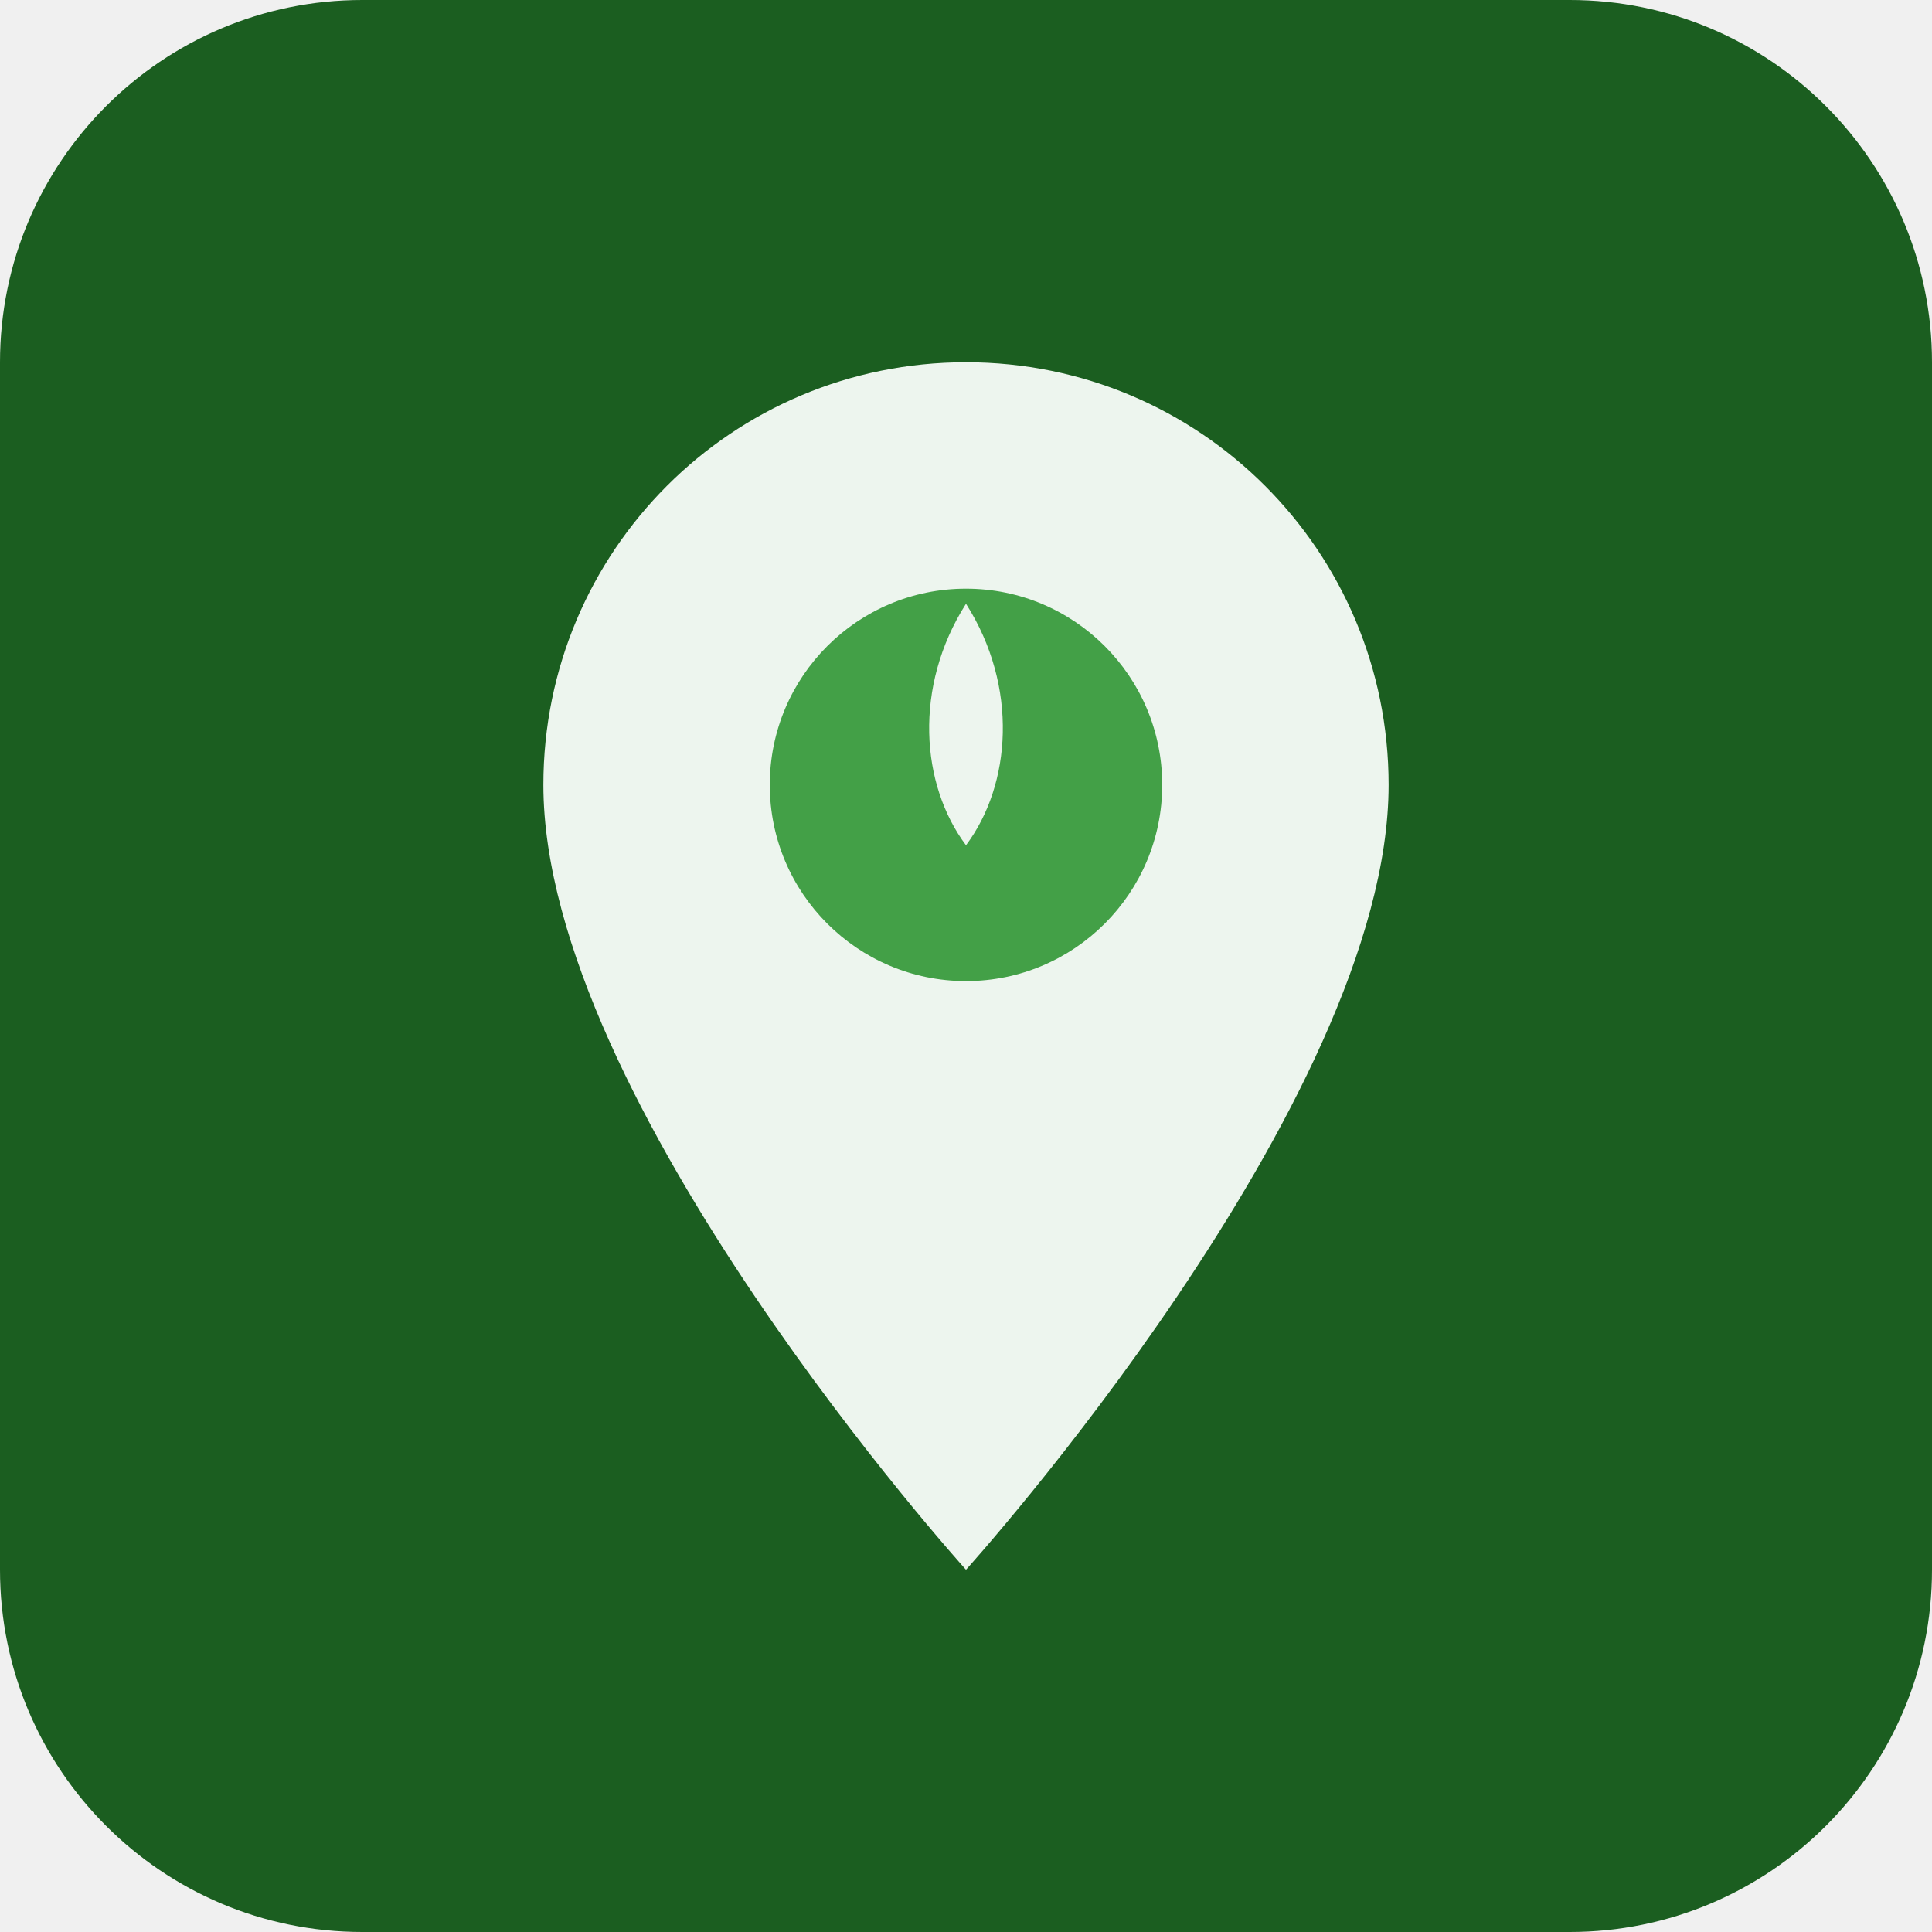
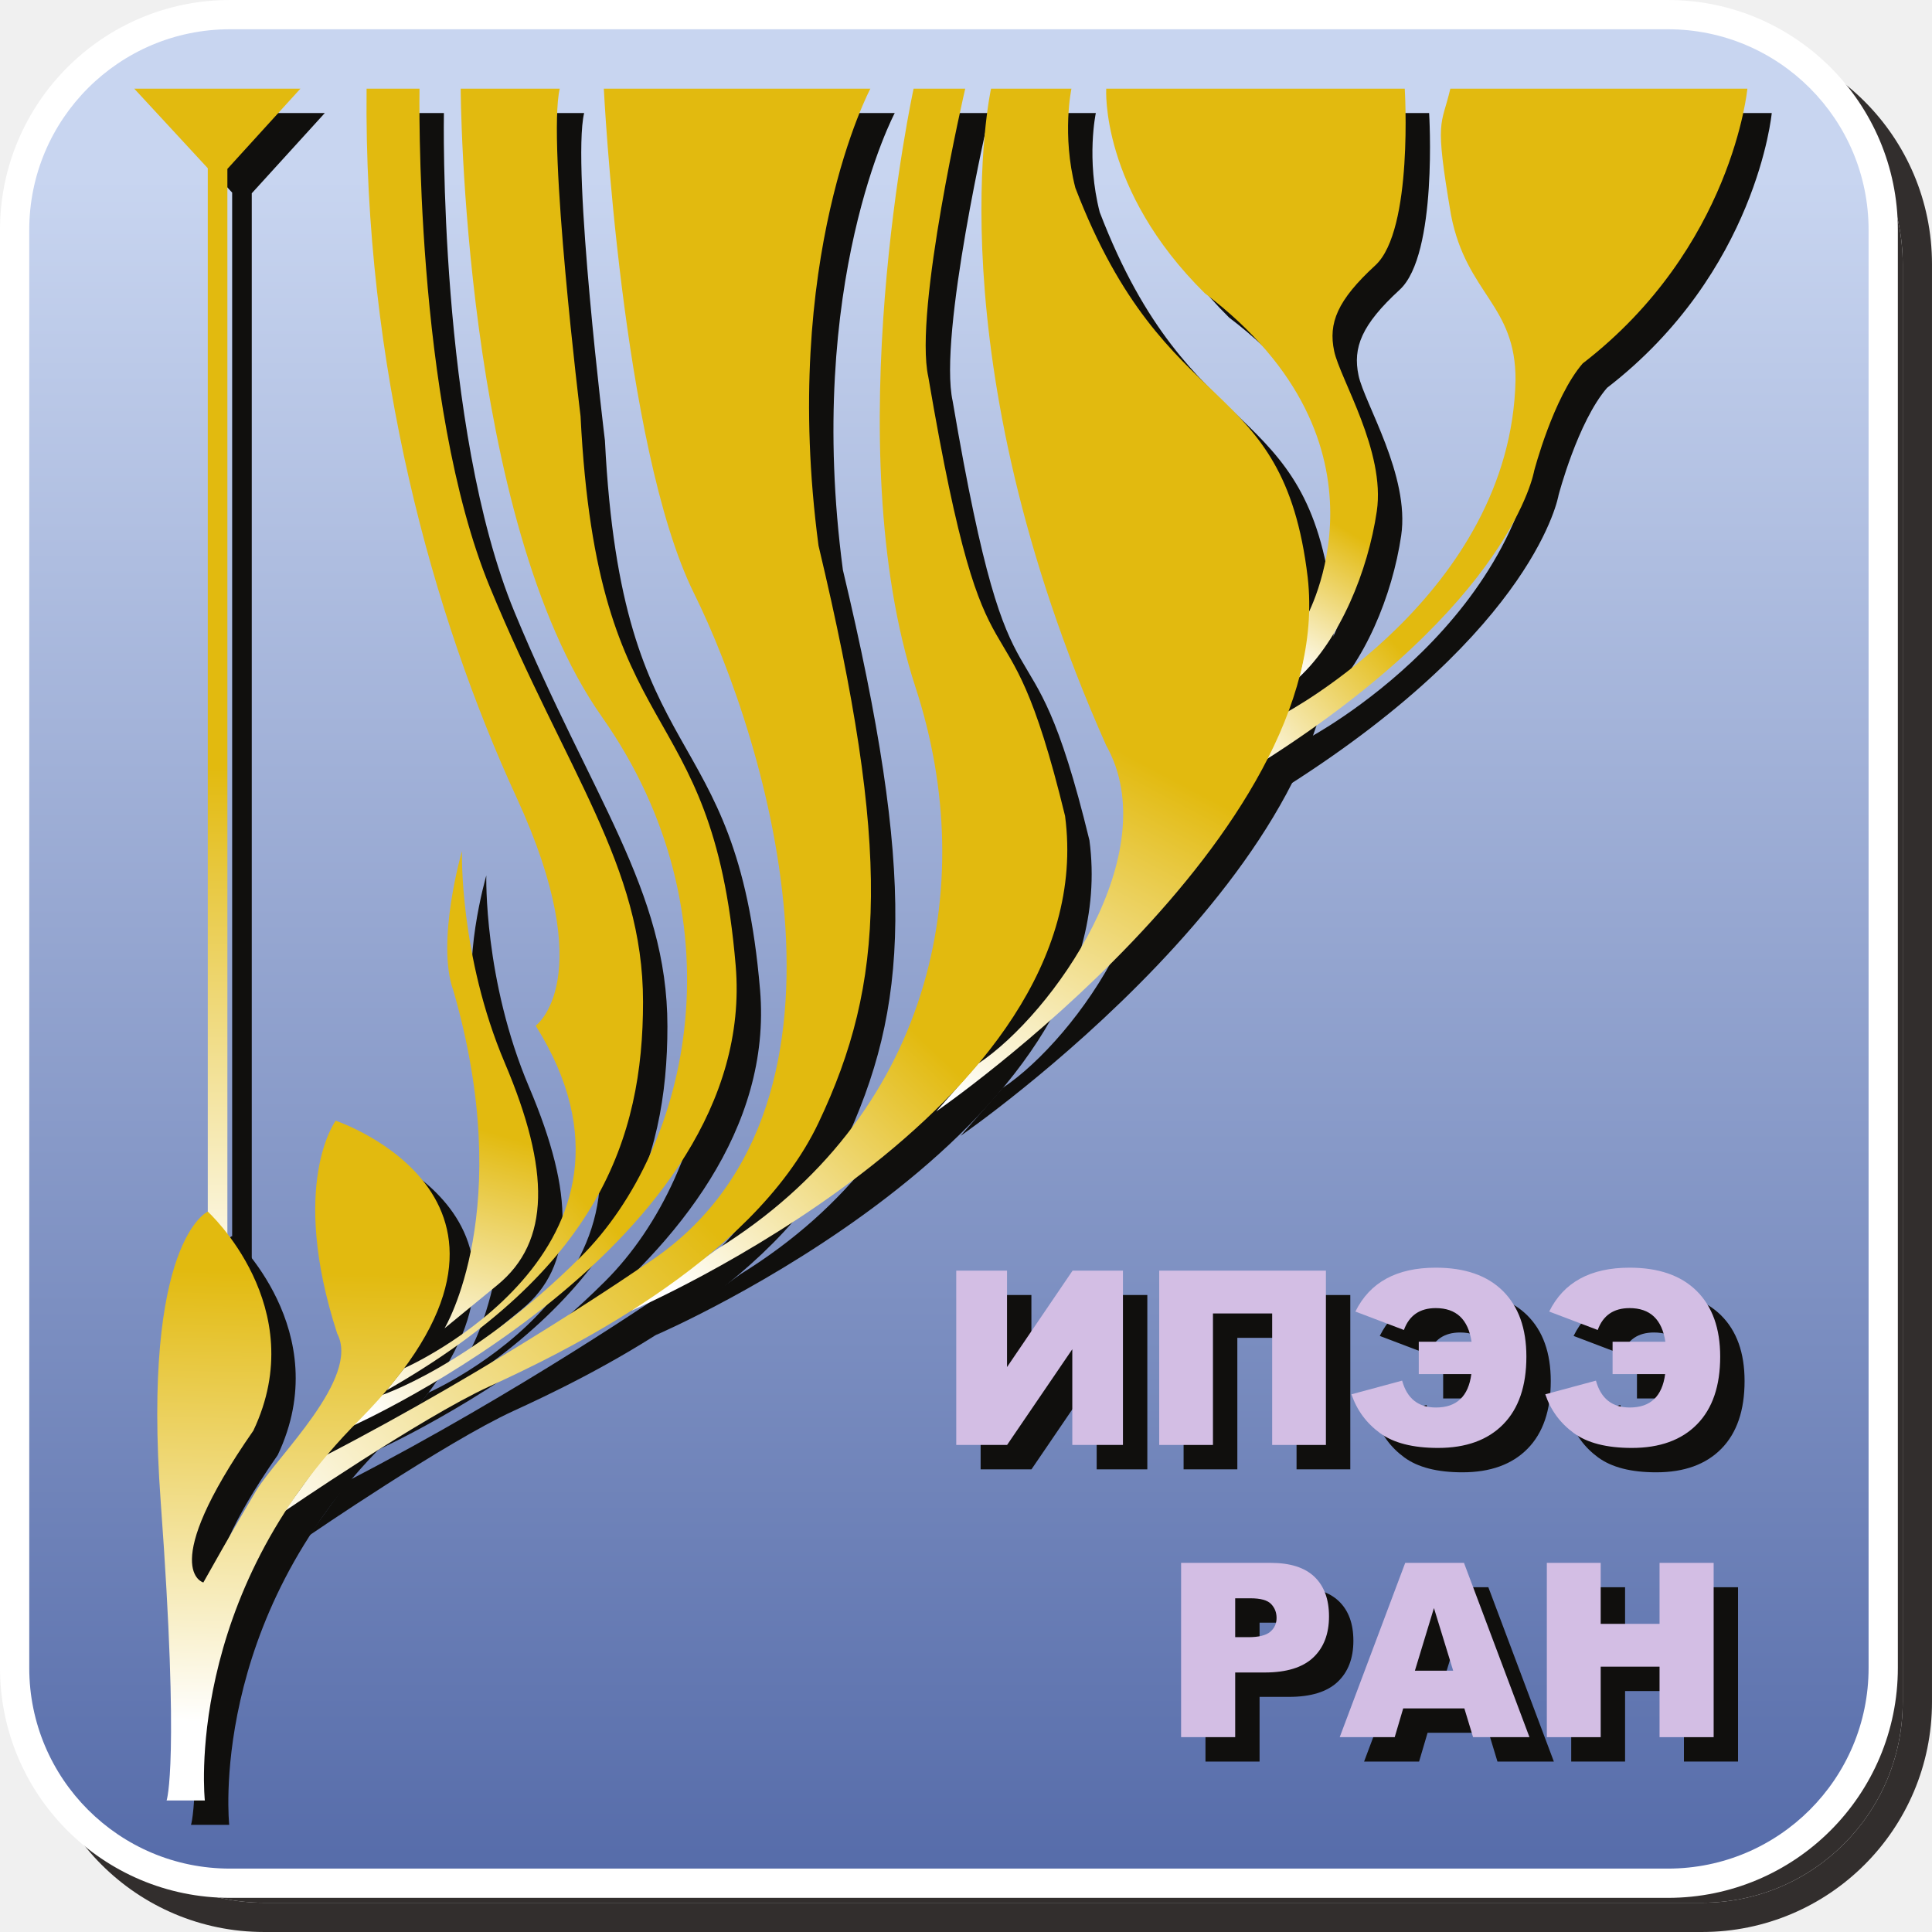
- <svg xmlns="http://www.w3.org/2000/svg" viewBox="0 0 512 512" width="512" height="512">
-   <rect width="512" height="512" rx="96" fill="#1b5e20" />
-   <path d="M256 96c-62 0-112 50-112 112 0 84 112 208 112 208s112-124 112-208c0-62-50-112-112-112z" fill="#edf5ee" />
-   <circle cx="256" cy="208" r="52" fill="#43a047" />
-   <path d="M256 160c-14 22-12 48 0 64 12-16 14-42 0-64z" fill="#edf5ee" />
+ <svg xmlns="http://www.w3.org/2000/svg" version="1.1" id="svg2" xml:space="preserve" width="528.28" height="528.28" viewBox="0 0 528.28 528.28">
+   <defs id="defs6">
+     <clipPath clipPathUnits="userSpaceOnUse" id="clipPath22">
+       <path d="M 3420.45,100.012 H 471.625 c -243.902,0 -441.629,197.707 -441.629,441.617 V 3490.46 c 0,243.9 197.727,441.62 441.629,441.62 H 3420.45 c 243.91,0 441.62,-197.72 441.62,-441.62 V 541.629 c 0,-243.91 -197.71,-441.617 -441.62,-441.617 z" id="path20" />
+     </clipPath>
+     <linearGradient x1="0" y1="0" x2="1" y2="0" gradientUnits="userSpaceOnUse" gradientTransform="matrix(0,-3799.93,-3799.93,0,1946.04,3916.92)" spreadMethod="pad" id="linearGradient30">
+       <stop style="stop-opacity:1;stop-color:#c8d5f0" offset="0" id="stop24" />
+       <stop style="stop-opacity:1;stop-color:#c8d5f0" offset="0.089" id="stop26" />
+       <stop style="stop-opacity:1;stop-color:#556ba9" offset="1" id="stop28" />
+     </linearGradient>
+     <clipPath clipPathUnits="userSpaceOnUse" id="clipPath62">
+       <path d="M 426.102,1477.34 V 3617.13 L 275.32,3780.27 H 616.086 L 466.316,3615.68 V 1400.36 Z" id="path60" />
+     </clipPath>
+     <linearGradient x1="0" y1="0" x2="1" y2="0" gradientUnits="userSpaceOnUse" gradientTransform="matrix(0,1101.81,1101.81,0,445.702,1286.66)" spreadMethod="pad" id="linearGradient68">
+       <stop style="stop-opacity:1;stop-color:#ffffff" offset="0" id="stop64" />
+       <stop style="stop-opacity:1;stop-color:#e2ba0f" offset="1" id="stop66" />
+     </linearGradient>
+     <clipPath clipPathUnits="userSpaceOnUse" id="clipPath78">
+       <path d="m 2633.54,2498.51 c 0,0 464.9,245.41 474.46,683.6 1.04,155.37 -100.53,176.55 -132.19,338.62 -34.68,202.33 -19.61,181.15 -1.51,259.54 h 609.16 c 0,0 -30.16,-326.27 -337.75,-563.56 -60.32,-69.91 -99.52,-220.33 -99.52,-220.33 0,0 -45.23,-271.18 -554.87,-595.33 z" id="path76" />
+     </clipPath>
+     <linearGradient x1="0" y1="0" x2="1" y2="0" gradientUnits="userSpaceOnUse" gradientTransform="matrix(300.551,276.177,276.177,-300.551,2313.55,2635.68)" spreadMethod="pad" id="linearGradient84">
+       <stop style="stop-opacity:1;stop-color:#ffffff" offset="0" id="stop80" />
+       <stop style="stop-opacity:1;stop-color:#e2ba0f" offset="1" id="stop82" />
+     </linearGradient>
+     <clipPath clipPathUnits="userSpaceOnUse" id="clipPath94">
+       <path d="m 2677.76,2694.13 c 0,0 203.05,355.22 -207.06,666.66 -215.3,212.83 -202.05,419.48 -202.05,419.48 h 612.16 c 0,0 18.1,-290.25 -60.3,-362.29 -78.41,-72.03 -96.5,-118.64 -84.44,-175.84 12.06,-57.2 105.54,-205.51 87.45,-328.38 -18.09,-122.88 -75.39,-262.71 -159.83,-341.1 0,0 20.1,68.5 14.07,121.47 z" id="path92" />
+     </clipPath>
+     <linearGradient x1="0" y1="0" x2="1" y2="0" gradientUnits="userSpaceOnUse" gradientTransform="matrix(156.998,267.476,267.476,-156.998,2260.11,2809.55)" spreadMethod="pad" id="linearGradient100">
+       <stop style="stop-opacity:1;stop-color:#ffffff" offset="0" id="stop96" />
+       <stop style="stop-opacity:1;stop-color:#e2ba0f" offset="1" id="stop98" />
+     </linearGradient>
+     <clipPath clipPathUnits="userSpaceOnUse" id="clipPath110">
+       <path d="m 1919.96,1682.78 c 0,0 822.14,567.14 761.83,1095.39 -50.44,422.86 -289.5,311.43 -476.48,798.71 -28.15,109.46 -8.02,203.39 -8.02,203.39 h -164.88 c 0,0 -120.93,-544.48 236.07,-1346.73 123.81,-220.33 -109.41,-550.84 -262.19,-652.53 z" id="path108" />
+     </clipPath>
+     <linearGradient x1="0" y1="0" x2="1" y2="0" gradientUnits="userSpaceOnUse" gradientTransform="matrix(368.689,702.818,702.818,-368.689,1667.46,1856.72)" spreadMethod="pad" id="linearGradient116">
+       <stop style="stop-opacity:1;stop-color:#ffffff" offset="0" id="stop112" />
+       <stop style="stop-opacity:1;stop-color:#e2ba0f" offset="1" id="stop114" />
+     </linearGradient>
+     <clipPath clipPathUnits="userSpaceOnUse" id="clipPath126">
+       <path d="m 1294.2,1273.81 c 0,0 968.96,416.29 890.01,1014.96 -127.67,524.7 -155.8,168.77 -280.45,900.41 -30.16,135.59 75.7,591.09 75.7,591.09 H 1873.6 c 0,0 -158.79,-730.43 4.03,-1228.09 134.69,-411.71 29.07,-882.19 -408.13,-1152.51 z" id="path124" />
+     </clipPath>
+     <linearGradient x1="0" y1="0" x2="1" y2="0" gradientUnits="userSpaceOnUse" gradientTransform="matrix(499.665,523.744,523.744,-499.665,943.878,1734.35)" spreadMethod="pad" id="linearGradient132">
+       <stop style="stop-opacity:1;stop-color:#ffffff" offset="0" id="stop128" />
+       <stop style="stop-opacity:1;stop-color:#e2ba0f" offset="1" id="stop130" />
+     </linearGradient>
+     <clipPath clipPathUnits="userSpaceOnUse" id="clipPath142">
+       <path d="m 582.535,862.148 c 0,0 281.844,192.912 420.565,256.472 138.72,63.56 538.78,252.8 675.5,540.94 136.69,288.12 150.03,554.03 0,1183.57 -78.41,590.4 106.32,937.14 106.32,937.14 h -546.6 c 0,0 36.16,-734.45 184.94,-1034.95 148.78,-300.49 386,-1068.8 -104.54,-1379.52 0,0 -301.18,-207.84 -654.009,-390.038 z" id="path140" />
+     </clipPath>
+     <linearGradient x1="0" y1="0" x2="1" y2="0" gradientUnits="userSpaceOnUse" gradientTransform="matrix(789.422,780.135,780.135,-789.422,44.7642,1295.26)" spreadMethod="pad" id="linearGradient148">
+       <stop style="stop-opacity:1;stop-color:#ffffff" offset="0" id="stop144" />
+       <stop style="stop-opacity:1;stop-color:#e2ba0f" offset="1" id="stop146" />
+     </linearGradient>
+     <clipPath clipPathUnits="userSpaceOnUse" id="clipPath158">
+       <path d="m 722.008,1037.46 c 0,0 834.952,373.01 786.702,944.57 -48.25,571.56 -283.45,431.73 -318.13,1126.64 0,0 -68.72,561.43 -42.66,671.6 H 944.789 c 0,0 3.016,-881.35 289.501,-1288.12 286.48,-406.77 183.97,-881.34 -43.71,-1108.03 C 962.883,1157.43 778.176,1099.43 778.176,1099.43 Z" id="path156" />
+     </clipPath>
+     <linearGradient x1="0" y1="0" x2="1" y2="0" gradientUnits="userSpaceOnUse" gradientTransform="matrix(479.615,408.561,408.561,-479.615,146.77,1777.39)" spreadMethod="pad" id="linearGradient164">
+       <stop style="stop-opacity:1;stop-color:#ffffff" offset="0" id="stop160" />
+       <stop style="stop-opacity:1;stop-color:#e2ba0f" offset="1" id="stop162" />
+     </linearGradient>
+     <clipPath clipPathUnits="userSpaceOnUse" id="clipPath174">
+       <path d="m 828.992,1156.22 c 0,0 556.078,244.85 269.598,702.47 0,0 132.68,94.66 -39.21,467.87 -171.888,373.22 -313.626,883.8 -307.591,1453.71 h 108.559 c 0,0 -12.059,-644.06 144.752,-1023.29 156.81,-379.23 313.62,-569.91 313.62,-849.56 0,-279.66 -91.64,-548.72 -525.892,-796.6 z" id="path172" />
+     </clipPath>
+     <linearGradient x1="0" y1="0" x2="1" y2="0" gradientUnits="userSpaceOnUse" gradientTransform="matrix(461.579,393.197,393.197,-461.579,99.6946,1853.8)" spreadMethod="pad" id="linearGradient180">
+       <stop style="stop-opacity:1;stop-color:#ffffff" offset="0" id="stop176" />
+       <stop style="stop-opacity:1;stop-color:#e2ba0f" offset="1" id="stop178" />
+     </linearGradient>
+     <clipPath clipPathUnits="userSpaceOnUse" id="clipPath190">
+       <path d="m 911.613,1237.94 c 0,0 147.767,243.64 18.098,692.78 -36.188,99.58 17.598,286.02 17.598,286.02 0,0 -5.723,-213.98 87.851,-434.32 93.58,-220.33 93.58,-366.52 -14.98,-455.5 -108.567,-88.98 -108.567,-88.98 -108.567,-88.98 z" id="path188" />
+     </clipPath>
+     <linearGradient x1="0" y1="0" x2="1" y2="0" gradientUnits="userSpaceOnUse" gradientTransform="matrix(136.008,476.027,476.027,-136.008,834.032,1174.54)" spreadMethod="pad" id="linearGradient196">
+       <stop style="stop-opacity:1;stop-color:#ffffff" offset="0" id="stop192" />
+       <stop style="stop-opacity:1;stop-color:#e2ba0f" offset="1" id="stop194" />
+     </linearGradient>
+     <clipPath clipPathUnits="userSpaceOnUse" id="clipPath206">
+       <path d="m 420.07,269.73 c 0,0 -45.234,418.43 316.641,780.11 443.789,448.8 -48.25,613.94 -48.25,613.94 0,0 -96.5,-129.24 3.016,-436.44 C 739.723,1136.25 567.836,975.23 525.617,905.32 483.395,835.398 417.004,716.762 417.004,716.762 c 0,0 -96.449,25.418 102.578,311.428 120.625,254.24 -93.48,449.15 -93.48,449.15 0,0 -135.704,-59.32 -96.5,-595.328 C 368.805,346 341.664,269.73 341.664,269.73 Z" id="path204" />
+     </clipPath>
+     <linearGradient x1="0" y1="0" x2="1" y2="0" gradientUnits="userSpaceOnUse" gradientTransform="matrix(25.4757,925.586,925.586,-25.4757,600.004,426.28)" spreadMethod="pad" id="linearGradient212">
+       <stop style="stop-opacity:1;stop-color:#ffffff" offset="0" id="stop208" />
+       <stop style="stop-opacity:1;stop-color:#e2ba0f" offset="1" id="stop210" />
+     </linearGradient>
+   </defs>
+   <g id="g8" transform="matrix(1.333333,0,0,-1.333333,0,528.28)">
+     <g id="g10" transform="scale(0.1)">
+       <path d="m 3490.45,30.012 v 30 H 541.625 C 427.863,60.02 325.145,106.031 250.563,180.57 176.023,255.148 130.012,357.859 129.996,471.629 V 3420.46 c 0.016,113.76 46.027,216.47 120.567,291.06 74.582,74.53 177.3,120.55 291.062,120.56 H 3490.45 c 113.77,-0.01 216.48,-46.03 291.06,-120.56 74.54,-74.59 120.55,-177.3 120.56,-291.06 V 471.629 C 3902.06,357.859 3856.05,255.148 3781.51,180.57 3706.93,106.031 3604.22,60.02 3490.45,60.012 v -30 0" style="fill:#322e2d;fill-opacity:1;fill-rule:nonzero;stroke:none" id="path12" />
+       <path d="m 3490.51,0.012 c -0.02,0 -0.04,0 -0.06,0 V 30.012 v 30 c 113.77,0.008 216.48,46.019 291.06,120.558 74.54,74.578 120.55,177.289 120.56,291.059 V 3420.46 c -0.01,113.76 -46.02,216.47 -120.56,291.06 -74.58,74.53 -177.29,120.55 -291.06,120.56 H 541.625 c -113.762,-0.01 -216.48,-46.03 -291.062,-120.56 -74.54,-74.59 -120.551,-177.3 -120.567,-291.06 V 471.629 C 130.012,357.859 176.023,255.148 250.563,180.57 325.145,106.031 427.863,60.02 541.625,60.012 H 3490.45 v -30 V 0.012 H 541.625 C 411.484,-0.012 293.387,52.84 208.133,138.141 122.836,223.391 69.981,341.492 69.996,471.629 V 3420.46 c -0.016,130.14 52.84,248.23 138.137,333.49 85.246,85.28 203.308,138.13 333.433,138.13 0.016,0 0.043,0 0.059,0 H 3490.45 c 130.14,0.02 248.24,-52.83 333.49,-138.13 85.3,-85.26 138.15,-203.35 138.13,-333.49 V 471.629 C 3962.09,341.492 3909.24,223.391 3823.94,138.141 3738.7,52.852 3620.63,0.012 3490.51,0.012" style="fill:#322e2d;fill-opacity:1;fill-rule:nonzero;stroke:none" id="path14" />
+       <g id="g16">
+         <g id="g18" clip-path="url(#clipPath22)">
+           <path d="M 3420.45,100.012 H 471.625 c -243.902,0 -441.629,197.707 -441.629,441.617 V 3490.46 c 0,243.9 197.727,441.62 441.629,441.62 H 3420.45 c 243.91,0 441.62,-197.72 441.62,-441.62 V 541.629 c 0,-243.91 -197.71,-441.617 -441.62,-441.617" style="fill:url(#linearGradient30);fill-opacity:1;fill-rule:nonzero;stroke:none" id="path32" />
+         </g>
+       </g>
+       <path d="m 3420.45,100.012 v 30 H 471.625 C 357.863,130.02 255.145,176.031 180.559,250.57 106.023,325.148 60.012,427.859 59.996,541.629 V 3490.46 c 0.016,113.76 46.027,216.47 120.567,291.06 74.582,74.53 177.3,120.55 291.062,120.56 H 3420.45 c 113.77,-0.01 216.48,-46.03 291.06,-120.56 74.54,-74.59 120.55,-177.3 120.56,-291.06 V 541.629 C 3832.06,427.859 3786.05,325.148 3711.51,250.57 3636.93,176.031 3534.22,130.02 3420.45,130.012 v -30 -30 c 130.14,-0.023 248.24,52.828 333.49,138.129 85.3,85.25 138.15,203.351 138.13,333.488 V 3490.46 c 0.02,130.14 -52.83,248.23 -138.13,333.49 -85.25,85.3 -203.35,138.15 -333.49,138.13 v 0 H 471.625 v 0 C 341.484,3962.1 223.387,3909.25 138.133,3823.95 52.832,3738.69 -0.016,3620.6 -0.004,3490.46 v 0 -2948.831 0 C -0.016,411.492 52.832,293.391 138.137,208.141 223.387,122.84 341.484,69.988 471.625,70.012 H 3420.45 v 30" style="fill:#ffffff;fill-opacity:1;fill-rule:nonzero;stroke:none" id="path34" />
+       <path d="M 476.102,1427.34 V 3567.13 L 325.32,3730.27 H 666.086 L 516.316,3565.68 V 1350.36 l -40.214,76.98" style="fill:#100f0d;fill-opacity:1;fill-rule:nonzero;stroke:none" id="path36" />
+       <path d="m 2683.54,2448.51 c 0,0 464.9,245.41 474.46,683.6 1.04,155.37 -100.53,176.55 -132.19,338.62 -34.68,202.33 -19.61,181.15 -1.51,259.54 h 609.16 c 0,0 -30.16,-326.27 -337.75,-563.56 -60.32,-69.91 -99.52,-220.33 -99.52,-220.33 0,0 -45.23,-271.18 -554.87,-595.33 l 42.22,97.46" style="fill:#100f0d;fill-opacity:1;fill-rule:nonzero;stroke:none" id="path38" />
+       <path d="m 2727.76,2644.13 c 0,0 203.05,355.22 -207.06,666.66 -215.3,212.83 -202.05,419.48 -202.05,419.48 h 612.16 c 0,0 18.1,-290.25 -60.3,-362.29 -78.41,-72.03 -96.5,-118.64 -84.44,-175.84 12.06,-57.2 105.54,-205.51 87.45,-328.38 -18.09,-122.88 -75.39,-262.71 -159.83,-341.1 0,0 20.1,68.5 14.07,121.47" style="fill:#100f0d;fill-opacity:1;fill-rule:nonzero;stroke:none" id="path40" />
+       <path d="m 1969.96,1632.78 c 0,0 822.14,567.14 761.83,1095.39 -50.44,422.86 -289.5,311.43 -476.48,798.71 -28.15,109.46 -8.02,203.39 -8.02,203.39 h -164.88 c 0,0 -120.92,-544.48 236.07,-1346.73 123.81,-220.33 -109.41,-550.84 -262.19,-652.53 l -86.33,-98.23" style="fill:#100f0d;fill-opacity:1;fill-rule:nonzero;stroke:none" id="path42" />
+       <path d="m 1344.2,1223.81 c 0,0 968.96,416.29 890.01,1014.96 -127.67,524.7 -155.8,168.77 -280.45,900.41 -30.16,135.59 75.7,591.09 75.7,591.09 H 1923.6 c 0,0 -158.79,-730.43 4.03,-1228.09 134.69,-411.71 29.07,-882.19 -408.13,-1152.51 l -175.3,-125.86" style="fill:#100f0d;fill-opacity:1;fill-rule:nonzero;stroke:none" id="path44" />
+       <path d="m 632.535,812.148 c 0,0 281.844,192.912 420.565,256.472 138.72,63.56 538.78,252.8 675.5,540.94 136.69,288.12 150.03,554.03 0,1183.57 -78.41,590.4 106.32,937.14 106.32,937.14 h -546.6 c 0,0 36.16,-734.45 184.94,-1034.95 148.78,-300.49 386,-1068.8 -104.54,-1379.52 0,0 -301.18,-207.84 -654.009,-390.038 L 632.535,812.148" style="fill:#100f0d;fill-opacity:1;fill-rule:nonzero;stroke:none" id="path46" />
+       <path d="m 772.008,987.461 c 0,0 834.952,373.009 786.702,944.569 -48.25,571.56 -283.45,431.73 -318.13,1126.64 0,0 -68.72,561.43 -42.66,671.6 H 994.789 c 0,0 3.016,-881.35 289.501,-1288.12 286.48,-406.77 183.97,-881.34 -43.71,-1108.03 -227.7,-226.69 -412.404,-284.69 -412.404,-284.69 l -56.168,-61.969" style="fill:#100f0d;fill-opacity:1;fill-rule:nonzero;stroke:none" id="path48" />
+       <path d="m 878.992,1106.22 c 0,0 556.078,244.85 269.598,702.47 0,0 132.68,94.66 -39.21,467.87 -171.888,373.22 -313.626,883.8 -307.591,1453.71 h 108.559 c 0,0 -12.059,-644.06 144.752,-1023.29 156.81,-379.23 313.62,-569.91 313.62,-849.56 0,-279.66 -91.64,-548.72 -525.892,-796.6 l 36.164,45.4" style="fill:#100f0d;fill-opacity:1;fill-rule:nonzero;stroke:none" id="path50" />
+       <path d="m 961.613,1187.94 c 0,0 147.767,243.64 18.098,692.78 -36.188,99.58 17.598,286.02 17.598,286.02 0,0 -5.723,-213.99 87.851,-434.32 93.58,-220.33 93.58,-366.52 -14.98,-455.5 -108.567,-88.98 -108.567,-88.98 -108.567,-88.98" style="fill:#100f0d;fill-opacity:1;fill-rule:nonzero;stroke:none" id="path52" />
+       <path d="m 470.07,219.73 c 0,0 -45.234,418.43 316.641,780.11 443.789,448.8 -48.25,613.94 -48.25,613.94 0,0 -96.5,-129.24 3.016,-436.44 C 789.723,1086.25 617.836,925.23 575.617,855.32 533.395,785.398 467.004,666.762 467.004,666.762 c 0,0 -96.449,25.418 102.578,311.429 120.625,254.239 -93.48,449.149 -93.48,449.149 0,0 -135.704,-59.32 -96.5,-595.328 C 418.805,296 391.664,219.73 391.664,219.73 h 78.406" style="fill:#100f0d;fill-opacity:1;fill-rule:nonzero;stroke:none" id="path54" />
+       <g id="g56">
+         <g id="g58" clip-path="url(#clipPath62)">
+           <path d="M 426.102,1477.34 V 3617.13 L 275.32,3780.27 H 616.086 L 466.316,3615.68 V 1400.36 l -40.214,76.98" style="fill:url(#linearGradient68);fill-opacity:1;fill-rule:nonzero;stroke:none" id="path70" />
+         </g>
+       </g>
+       <g id="g72">
+         <g id="g74" clip-path="url(#clipPath78)">
+           <path d="m 2633.54,2498.51 c 0,0 464.9,245.41 474.46,683.6 1.04,155.37 -100.53,176.55 -132.19,338.62 -34.68,202.33 -19.61,181.15 -1.51,259.54 h 609.16 c 0,0 -30.16,-326.27 -337.75,-563.56 -60.32,-69.91 -99.52,-220.33 -99.52,-220.33 0,0 -45.23,-271.18 -554.87,-595.33 l 42.22,97.46" style="fill:url(#linearGradient84);fill-opacity:1;fill-rule:nonzero;stroke:none" id="path86" />
+         </g>
+       </g>
+       <g id="g88">
+         <g id="g90" clip-path="url(#clipPath94)">
+           <path d="m 2677.76,2694.13 c 0,0 203.05,355.22 -207.06,666.66 -215.3,212.83 -202.05,419.48 -202.05,419.48 h 612.16 c 0,0 18.1,-290.25 -60.3,-362.29 -78.41,-72.03 -96.5,-118.64 -84.44,-175.84 12.06,-57.2 105.54,-205.51 87.45,-328.38 -18.09,-122.88 -75.39,-262.71 -159.83,-341.1 0,0 20.1,68.5 14.07,121.47" style="fill:url(#linearGradient100);fill-opacity:1;fill-rule:nonzero;stroke:none" id="path102" />
+         </g>
+       </g>
+       <g id="g104">
+         <g id="g106" clip-path="url(#clipPath110)">
+           <path d="m 1919.96,1682.78 c 0,0 822.14,567.14 761.83,1095.39 -50.44,422.86 -289.5,311.43 -476.48,798.71 -28.15,109.46 -8.02,203.39 -8.02,203.39 h -164.88 c 0,0 -120.93,-544.48 236.07,-1346.73 123.81,-220.33 -109.41,-550.84 -262.19,-652.53 l -86.33,-98.23" style="fill:url(#linearGradient116);fill-opacity:1;fill-rule:nonzero;stroke:none" id="path118" />
+         </g>
+       </g>
+       <g id="g120">
+         <g id="g122" clip-path="url(#clipPath126)">
+           <path d="m 1294.2,1273.81 c 0,0 968.96,416.29 890.01,1014.96 -127.67,524.7 -155.8,168.77 -280.45,900.41 -30.16,135.59 75.7,591.09 75.7,591.09 H 1873.6 c 0,0 -158.79,-730.43 4.03,-1228.09 134.69,-411.71 29.07,-882.19 -408.13,-1152.51 l -175.3,-125.86" style="fill:url(#linearGradient132);fill-opacity:1;fill-rule:nonzero;stroke:none" id="path134" />
+         </g>
+       </g>
+       <g id="g136">
+         <g id="g138" clip-path="url(#clipPath142)">
+           <path d="m 582.535,862.148 c 0,0 281.844,192.912 420.565,256.472 138.72,63.56 538.78,252.8 675.5,540.94 136.69,288.12 150.03,554.03 0,1183.57 -78.41,590.4 106.32,937.14 106.32,937.14 h -546.6 c 0,0 36.16,-734.45 184.94,-1034.95 148.78,-300.49 386,-1068.8 -104.54,-1379.52 0,0 -301.18,-207.84 -654.009,-390.038 L 582.535,862.148" style="fill:url(#linearGradient148);fill-opacity:1;fill-rule:nonzero;stroke:none" id="path150" />
+         </g>
+       </g>
+       <g id="g152">
+         <g id="g154" clip-path="url(#clipPath158)">
+           <path d="m 722.008,1037.46 c 0,0 834.952,373.01 786.702,944.57 -48.25,571.56 -283.45,431.73 -318.13,1126.64 0,0 -68.72,561.43 -42.66,671.6 H 944.789 c 0,0 3.016,-881.35 289.501,-1288.12 286.48,-406.77 183.97,-881.34 -43.71,-1108.03 C 962.883,1157.43 778.176,1099.43 778.176,1099.43 l -56.168,-61.97" style="fill:url(#linearGradient164);fill-opacity:1;fill-rule:nonzero;stroke:none" id="path166" />
+         </g>
+       </g>
+       <g id="g168">
+         <g id="g170" clip-path="url(#clipPath174)">
+           <path d="m 828.992,1156.22 c 0,0 556.078,244.85 269.598,702.47 0,0 132.68,94.66 -39.21,467.87 -171.888,373.22 -313.626,883.8 -307.591,1453.71 h 108.559 c 0,0 -12.059,-644.06 144.752,-1023.29 156.81,-379.23 313.62,-569.91 313.62,-849.56 0,-279.66 -91.64,-548.72 -525.892,-796.6 l 36.164,45.4" style="fill:url(#linearGradient180);fill-opacity:1;fill-rule:nonzero;stroke:none" id="path182" />
+         </g>
+       </g>
+       <g id="g184">
+         <g id="g186" clip-path="url(#clipPath190)">
+           <path d="m 911.613,1237.94 c 0,0 147.767,243.64 18.098,692.78 -36.188,99.58 17.598,286.02 17.598,286.02 0,0 -5.723,-213.98 87.851,-434.32 93.58,-220.33 93.58,-366.52 -14.98,-455.5 -108.567,-88.98 -108.567,-88.98 -108.567,-88.98" style="fill:url(#linearGradient196);fill-opacity:1;fill-rule:nonzero;stroke:none" id="path198" />
+         </g>
+       </g>
+       <g id="g200">
+         <g id="g202" clip-path="url(#clipPath206)">
+           <path d="m 420.07,269.73 c 0,0 -45.234,418.43 316.641,780.11 443.789,448.8 -48.25,613.94 -48.25,613.94 0,0 -96.5,-129.24 3.016,-436.44 C 739.723,1136.25 567.836,975.23 525.617,905.32 483.395,835.398 417.004,716.762 417.004,716.762 c 0,0 -96.449,25.418 102.578,311.428 120.625,254.24 -93.48,449.15 -93.48,449.15 0,0 -135.704,-59.32 -96.5,-595.328 C 368.805,346 341.664,269.73 341.664,269.73 h 78.406" style="fill:url(#linearGradient212);fill-opacity:1;fill-rule:nonzero;stroke:none" id="path214" />
+         </g>
+       </g>
+       <path d="M 2352.91,1306.29 V 948.82 H 2249.04 V 1145.1 L 2115.31,948.82 h -104.26 v 357.47 h 104.12 v -197.76 l 134.44,197.76 h 103.3" style="fill:#100f0d;fill-opacity:1;fill-rule:nonzero;stroke:none" id="path216" />
+       <path d="M 2769.15,948.82 H 2658.94 V 1218.5 H 2537.5 V 948.82 h -110.21 v 357.47 h 341.86 V 948.82" style="fill:#100f0d;fill-opacity:1;fill-rule:nonzero;stroke:none" id="path218" />
+       <path d="m 2829.62,1222.4 c 29.59,59.99 84.53,89.98 164.84,89.98 59.65,0 105.54,-15.94 137.64,-47.79 32.11,-31.87 48.17,-76.73 48.17,-134.6 0,-60.31 -15.85,-106.6 -47.55,-138.869 -31.7,-32.269 -76.24,-48.402 -133.63,-48.402 -51.69,0 -91.44,10.203 -119.23,30.601 -27.81,20.399 -47.23,46.85 -58.29,79.37 l 103.88,28.04 c 10.08,-36.74 33.24,-55.11 69.49,-55.11 42.27,0 66.41,22.84 72.43,68.52 h -107.78 v 66.33 h 108.26 c -6.99,46 -31.45,69 -73.39,69 -32.68,0 -54.46,-14.95 -65.35,-44.86 l -99.49,37.79" style="fill:#100f0d;fill-opacity:1;fill-rule:nonzero;stroke:none" id="path220" />
+       <path d="m 3227.08,1222.4 c 29.59,59.99 84.53,89.98 164.84,89.98 59.65,0 105.54,-15.94 137.64,-47.79 32.11,-31.87 48.17,-76.73 48.17,-134.6 0,-60.31 -15.85,-106.6 -47.55,-138.869 -31.7,-32.269 -76.24,-48.402 -133.62,-48.402 -51.7,0 -91.45,10.203 -119.24,30.601 -27.81,20.399 -47.23,46.85 -58.28,79.37 l 103.87,28.04 c 10.08,-36.74 33.24,-55.11 69.49,-55.11 42.27,0 66.41,22.84 72.43,68.52 h -107.78 v 66.33 h 108.26 c -6.99,46 -31.45,69 -73.39,69 -32.68,0 -54.46,-14.95 -65.35,-44.86 l -99.49,37.79" style="fill:#100f0d;fill-opacity:1;fill-rule:nonzero;stroke:none" id="path222" />
+       <path d="m 2583.1,554.621 h 27.07 c 21.3,0 36.25,3.699 44.86,11.098 8.62,7.39 12.93,16.863 12.93,28.402 0,11.219 -3.74,20.731 -11.22,28.527 -7.48,7.813 -21.54,11.704 -42.18,11.704 H 2583.1 Z M 2472.15,707.02 h 183.61 c 39.99,0 69.95,-9.508 89.87,-28.532 19.9,-19.019 29.86,-46.078 29.86,-81.199 0,-36.078 -10.85,-64.289 -32.55,-84.609 -21.7,-20.321 -54.82,-30.481 -99.36,-30.481 H 2583.1 V 349.551 H 2472.15 V 707.02" style="fill:#100f0d;fill-opacity:1;fill-rule:nonzero;stroke:none" id="path224" />
+       <path d="m 3030.14,485.859 -39.45,128.5 -39.05,-128.5 z m 22.92,-77.3 h -125.41 l -17.42,-59.008 H 2797.44 L 2931.8,707.02 h 120.49 l 134.32,-357.469 h -115.67 l -17.88,59.008" style="fill:#100f0d;fill-opacity:1;fill-rule:nonzero;stroke:none" id="path226" />
+       <path d="m 3222.21,707.02 h 110.46 V 581.93 h 120.7 v 125.09 h 110.95 V 349.551 h -110.95 v 144.597 h -120.7 V 349.551 H 3222.21 V 707.02" style="fill:#100f0d;fill-opacity:1;fill-rule:nonzero;stroke:none" id="path228" />
+       <path d="M 2302.91,1356.29 V 998.82 H 2199.04 V 1195.1 L 2065.31,998.82 h -104.26 v 357.47 h 104.12 v -197.76 l 134.44,197.76 h 103.3" style="fill:#d3bee4;fill-opacity:1;fill-rule:nonzero;stroke:none" id="path230" />
+       <path d="M 2719.15,998.82 H 2608.94 V 1268.5 H 2487.5 V 998.82 h -110.21 v 357.47 h 341.86 V 998.82" style="fill:#d3bee4;fill-opacity:1;fill-rule:nonzero;stroke:none" id="path232" />
+       <path d="m 2779.62,1272.4 c 29.59,59.99 84.53,89.98 164.84,89.98 59.65,0 105.54,-15.94 137.64,-47.79 32.11,-31.87 48.17,-76.73 48.17,-134.6 0,-60.31 -15.85,-106.6 -47.55,-138.87 -31.7,-32.27 -76.24,-48.401 -133.63,-48.401 -51.69,0 -91.44,10.201 -119.23,30.601 -27.81,20.4 -47.23,46.85 -58.29,79.37 l 103.88,28.04 c 10.08,-36.74 33.24,-55.11 69.49,-55.11 42.27,0 66.41,22.84 72.43,68.52 h -107.78 v 66.33 h 108.26 c -6.99,46 -31.45,69 -73.39,69 -32.68,0 -54.46,-14.95 -65.35,-44.86 l -99.49,37.79" style="fill:#d3bee4;fill-opacity:1;fill-rule:nonzero;stroke:none" id="path234" />
+       <path d="m 3177.08,1272.4 c 29.59,59.99 84.53,89.98 164.84,89.98 59.65,0 105.54,-15.94 137.64,-47.79 32.11,-31.87 48.17,-76.73 48.17,-134.6 0,-60.31 -15.85,-106.6 -47.55,-138.87 -31.7,-32.27 -76.24,-48.401 -133.62,-48.401 -51.7,0 -91.45,10.201 -119.24,30.601 -27.81,20.4 -47.23,46.85 -58.28,79.37 l 103.87,28.04 c 10.08,-36.74 33.24,-55.11 69.49,-55.11 42.27,0 66.41,22.84 72.43,68.52 h -107.78 v 66.33 h 108.26 c -6.99,46 -31.45,69 -73.39,69 -32.68,0 -54.46,-14.95 -65.35,-44.86 l -99.49,37.79" style="fill:#d3bee4;fill-opacity:1;fill-rule:nonzero;stroke:none" id="path236" />
+       <path d="m 2533.1,604.621 h 27.07 c 21.3,0 36.25,3.699 44.86,11.098 8.62,7.39 12.93,16.863 12.93,28.402 0,11.219 -3.74,20.731 -11.22,28.527 -7.48,7.813 -21.54,11.704 -42.18,11.704 H 2533.1 Z M 2422.15,757.02 h 183.61 c 39.99,0 69.95,-9.508 89.87,-28.532 19.9,-19.019 29.86,-46.078 29.86,-81.199 0,-36.078 -10.85,-64.289 -32.55,-84.609 -21.7,-20.321 -54.82,-30.481 -99.36,-30.481 H 2533.1 V 399.551 H 2422.15 V 757.02" style="fill:#d3bee4;fill-opacity:1;fill-rule:nonzero;stroke:none" id="path238" />
+       <path d="m 2980.14,535.859 -39.45,128.5 -39.05,-128.5 z m 22.92,-77.3 h -125.41 l -17.42,-59.008 H 2747.44 L 2881.8,757.02 h 120.49 l 134.32,-357.469 h -115.67 l -17.88,59.008" style="fill:#d3bee4;fill-opacity:1;fill-rule:nonzero;stroke:none" id="path240" />
+       <path d="m 3172.21,757.02 h 110.46 V 631.93 h 120.7 v 125.09 h 110.95 V 399.551 h -110.95 v 144.597 h -120.7 V 399.551 H 3172.21 V 757.02" style="fill:#d3bee4;fill-opacity:1;fill-rule:nonzero;stroke:none" id="path242" />
+     </g>
+   </g>
</svg>
